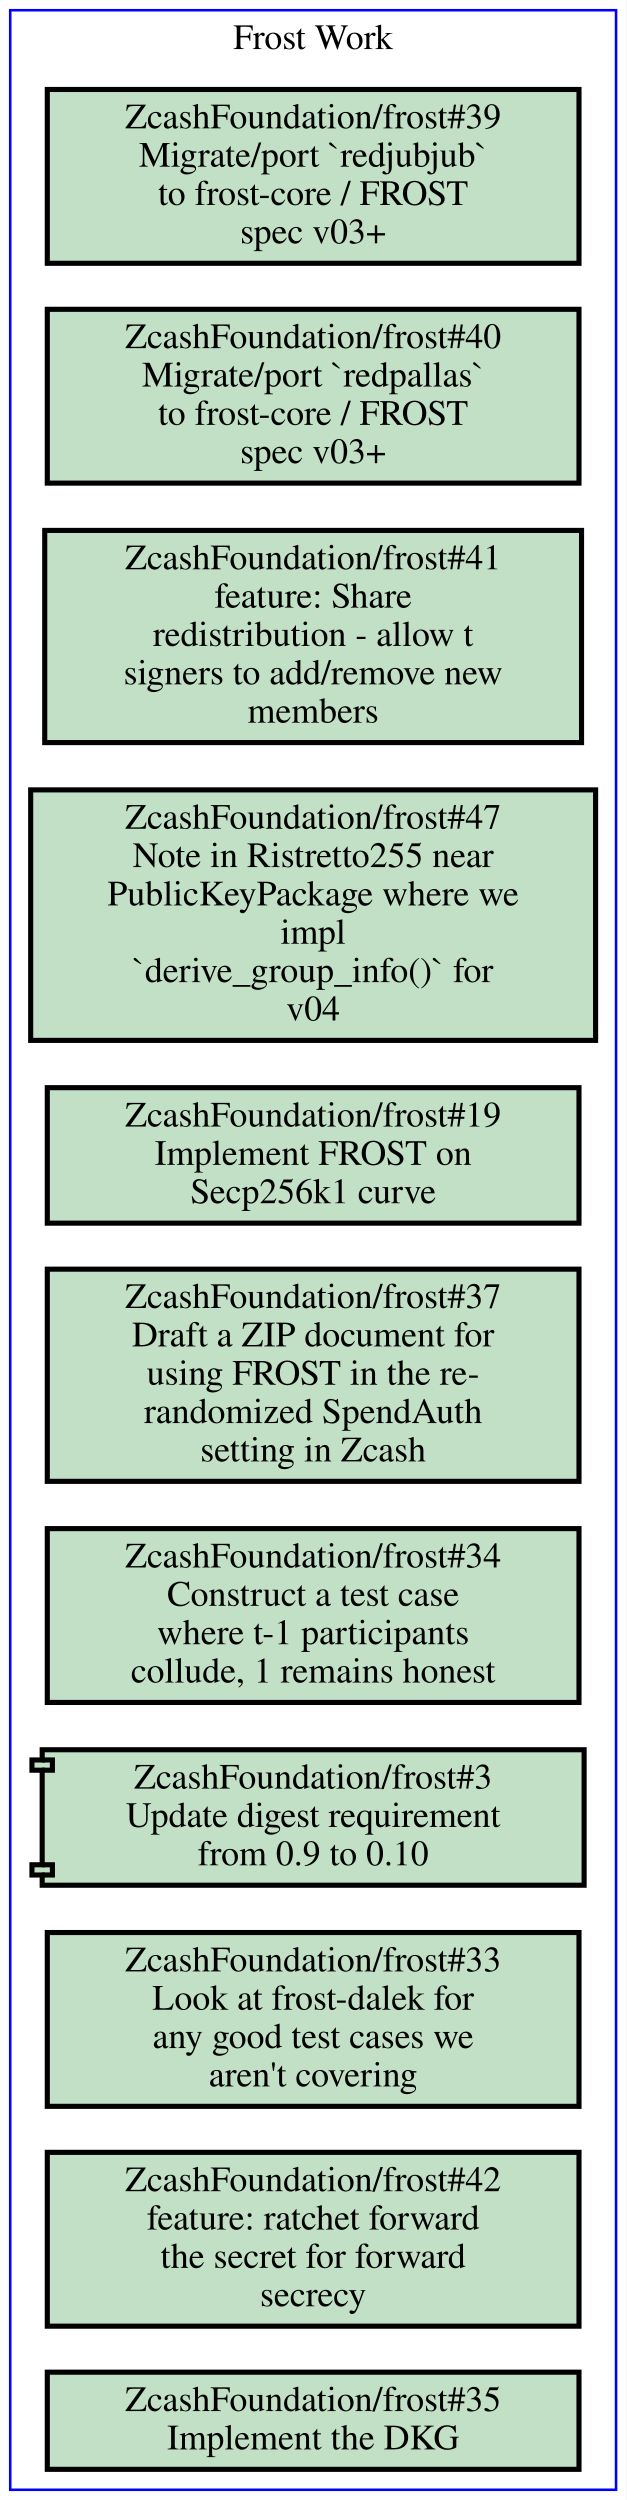
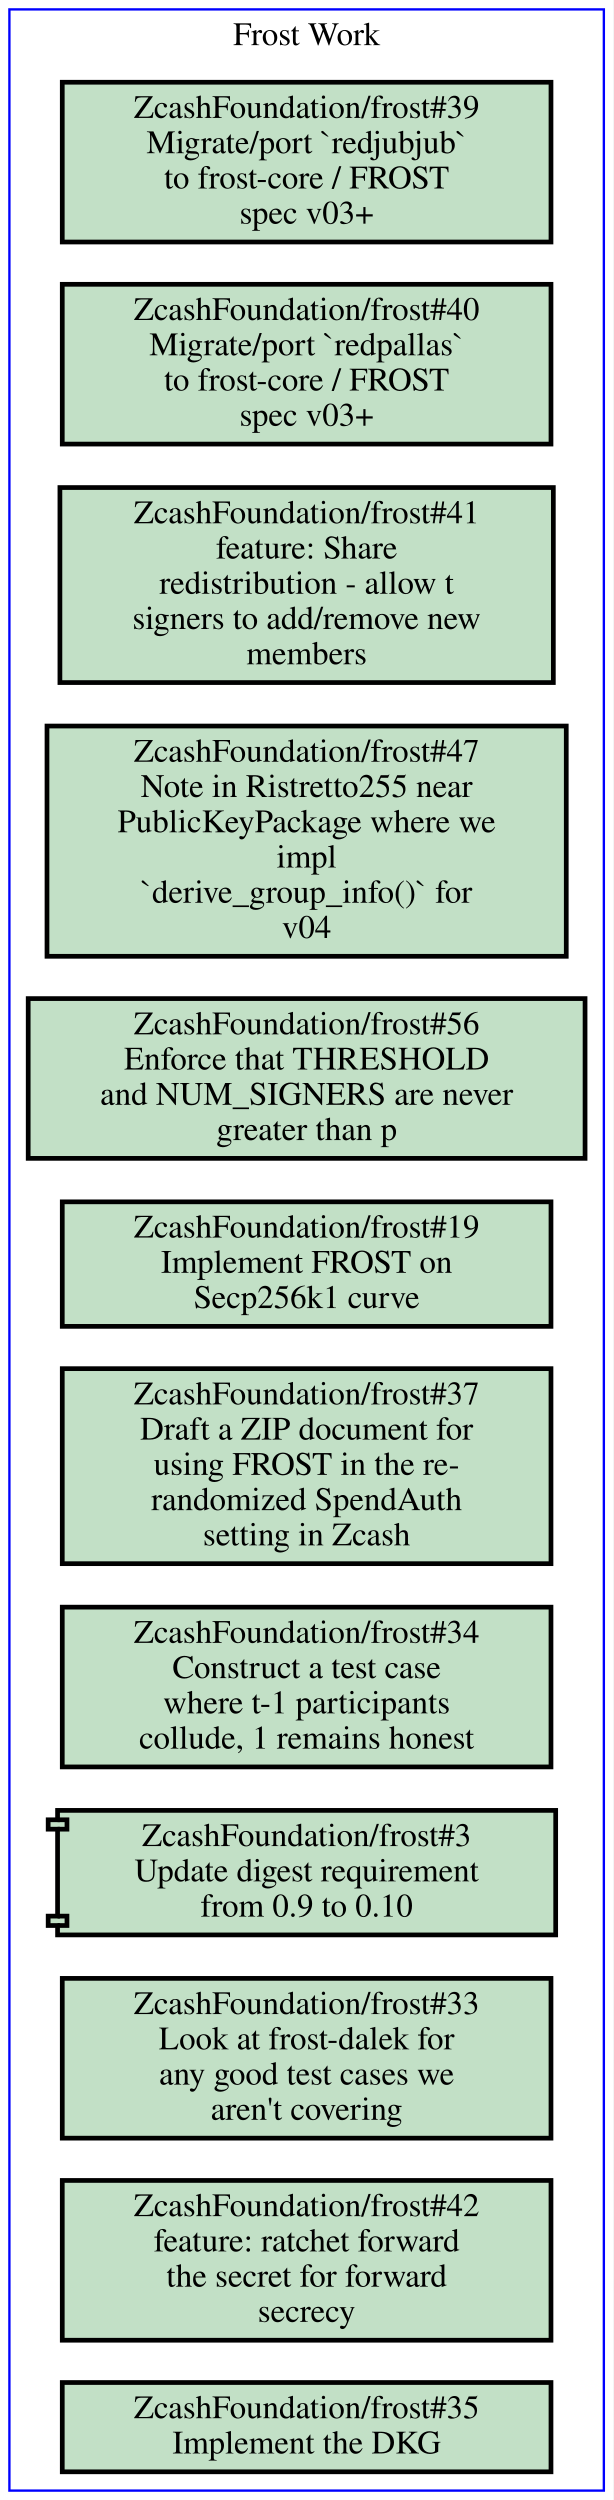
- <svg xmlns="http://www.w3.org/2000/svg" xmlns:xlink="http://www.w3.org/1999/xlink" width="245pt" height="978pt" viewBox="0.00 0.00 245.00 978.00">
-   <g id="graph0" class="graph" transform="scale(1 1) rotate(0) translate(4 974)">
-     <polygon fill="#ffffff" stroke="transparent" points="-4,4 -4,-974 241,-974 241,4 -4,4" />
+ <svg xmlns="http://www.w3.org/2000/svg" xmlns:xlink="http://www.w3.org/1999/xlink" width="261pt" height="1064pt" viewBox="0.00 0.00 261.00 1064.00">
+   <g id="graph0" class="graph" transform="scale(1 1) rotate(0) translate(4 1060)">
+     <polygon fill="#ffffff" stroke="transparent" points="-4,4 -4,-1060 257,-1060 257,4 -4,4" />
    <g id="clust1" class="cluster">
-       <polygon fill="none" stroke="#0000ff" points="0,0 0,-970 237,-970 237,0 0,0" />
-       <text text-anchor="middle" x="118.5" y="-954.8" font-family="Times,serif" font-size="14.00" fill="#000000">Frost Work</text>
+       <polygon fill="none" stroke="#0000ff" points="0,0 0,-1056 253,-1056 253,0 0,0" />
+       <text text-anchor="middle" x="126.5" y="-1040.8" font-family="Times,serif" font-size="14.00" fill="#000000">Frost Work</text>
    </g>
    <g id="node1" class="node open">
      <g id="a_node1">
        <a xlink:href="https://github.com/ZcashFoundation/frost/issues/39" xlink:title="ZcashFoundation/frost#39&#10;Migrate/port `redjubjub`&#10;to frost-core / FROST&#10;spec v03+" target="_blank">
-           <polygon fill="#c2e0c6" stroke="#000000" stroke-width="2" points="222.5,-939 14.5,-939 14.5,-871 222.5,-871 222.5,-939" />
-           <text text-anchor="middle" x="118.5" y="-923.8" font-family="Times,serif" font-size="14.00" fill="#000000">ZcashFoundation/frost#39</text>
-           <text text-anchor="middle" x="118.5" y="-908.8" font-family="Times,serif" font-size="14.00" fill="#000000">Migrate/port `redjubjub`</text>
-           <text text-anchor="middle" x="118.5" y="-893.8" font-family="Times,serif" font-size="14.00" fill="#000000">to frost-core / FROST</text>
-           <text text-anchor="middle" x="118.5" y="-878.8" font-family="Times,serif" font-size="14.00" fill="#000000">spec v03+</text>
+           <polygon fill="#c2e0c6" stroke="#000000" stroke-width="2" points="230.5,-1025 22.5,-1025 22.5,-957 230.5,-957 230.5,-1025" />
+           <text text-anchor="middle" x="126.5" y="-1009.8" font-family="Times,serif" font-size="14.00" fill="#000000">ZcashFoundation/frost#39</text>
+           <text text-anchor="middle" x="126.5" y="-994.8" font-family="Times,serif" font-size="14.00" fill="#000000">Migrate/port `redjubjub`</text>
+           <text text-anchor="middle" x="126.5" y="-979.8" font-family="Times,serif" font-size="14.00" fill="#000000">to frost-core / FROST</text>
+           <text text-anchor="middle" x="126.5" y="-964.8" font-family="Times,serif" font-size="14.00" fill="#000000">spec v03+</text>
        </a>
      </g>
    </g>
    <g id="node2" class="node open">
      <g id="a_node2">
        <a xlink:href="https://github.com/ZcashFoundation/frost/issues/40" xlink:title="ZcashFoundation/frost#40&#10;Migrate/port `redpallas`&#10;to frost-core / FROST&#10;spec v03+" target="_blank">
-           <polygon fill="#c2e0c6" stroke="#000000" stroke-width="2" points="222.5,-853 14.5,-853 14.5,-785 222.5,-785 222.5,-853" />
-           <text text-anchor="middle" x="118.5" y="-837.8" font-family="Times,serif" font-size="14.00" fill="#000000">ZcashFoundation/frost#40</text>
-           <text text-anchor="middle" x="118.5" y="-822.8" font-family="Times,serif" font-size="14.00" fill="#000000">Migrate/port `redpallas`</text>
-           <text text-anchor="middle" x="118.5" y="-807.8" font-family="Times,serif" font-size="14.00" fill="#000000">to frost-core / FROST</text>
-           <text text-anchor="middle" x="118.5" y="-792.8" font-family="Times,serif" font-size="14.00" fill="#000000">spec v03+</text>
+           <polygon fill="#c2e0c6" stroke="#000000" stroke-width="2" points="230.5,-939 22.5,-939 22.5,-871 230.5,-871 230.5,-939" />
+           <text text-anchor="middle" x="126.5" y="-923.8" font-family="Times,serif" font-size="14.00" fill="#000000">ZcashFoundation/frost#40</text>
+           <text text-anchor="middle" x="126.5" y="-908.8" font-family="Times,serif" font-size="14.00" fill="#000000">Migrate/port `redpallas`</text>
+           <text text-anchor="middle" x="126.5" y="-893.8" font-family="Times,serif" font-size="14.00" fill="#000000">to frost-core / FROST</text>
+           <text text-anchor="middle" x="126.5" y="-878.8" font-family="Times,serif" font-size="14.00" fill="#000000">spec v03+</text>
        </a>
      </g>
    </g>
    <g id="node3" class="node open">
      <g id="a_node3">
        <a xlink:href="https://github.com/ZcashFoundation/frost/issues/41" xlink:title="ZcashFoundation/frost#41&#10;feature: Share&#10;redistribution - allow t&#10;signers to add/remove new&#10;members" target="_blank">
-           <polygon fill="#c2e0c6" stroke="#000000" stroke-width="2" points="223.5,-766.5 13.5,-766.5 13.5,-683.5 223.5,-683.5 223.5,-766.5" />
-           <text text-anchor="middle" x="118.5" y="-751.3" font-family="Times,serif" font-size="14.00" fill="#000000">ZcashFoundation/frost#41</text>
-           <text text-anchor="middle" x="118.5" y="-736.3" font-family="Times,serif" font-size="14.00" fill="#000000">feature: Share</text>
-           <text text-anchor="middle" x="118.5" y="-721.3" font-family="Times,serif" font-size="14.00" fill="#000000">redistribution - allow t</text>
-           <text text-anchor="middle" x="118.5" y="-706.3" font-family="Times,serif" font-size="14.00" fill="#000000">signers to add/remove new</text>
-           <text text-anchor="middle" x="118.5" y="-691.3" font-family="Times,serif" font-size="14.00" fill="#000000">members</text>
+           <polygon fill="#c2e0c6" stroke="#000000" stroke-width="2" points="231.5,-852.5 21.5,-852.5 21.5,-769.5 231.5,-769.5 231.5,-852.5" />
+           <text text-anchor="middle" x="126.5" y="-837.3" font-family="Times,serif" font-size="14.00" fill="#000000">ZcashFoundation/frost#41</text>
+           <text text-anchor="middle" x="126.5" y="-822.3" font-family="Times,serif" font-size="14.00" fill="#000000">feature: Share</text>
+           <text text-anchor="middle" x="126.5" y="-807.3" font-family="Times,serif" font-size="14.00" fill="#000000">redistribution - allow t</text>
+           <text text-anchor="middle" x="126.5" y="-792.3" font-family="Times,serif" font-size="14.00" fill="#000000">signers to add/remove new</text>
+           <text text-anchor="middle" x="126.5" y="-777.3" font-family="Times,serif" font-size="14.00" fill="#000000">members</text>
        </a>
      </g>
    </g>
    <g id="node4" class="node open">
      <g id="a_node4">
        <a xlink:href="https://github.com/ZcashFoundation/frost/issues/47" xlink:title="ZcashFoundation/frost#47&#10;Note in Ristretto255 near&#10;PublicKeyPackage where we&#10;impl&#10;`derive_group_info()` for&#10;v04" target="_blank">
-           <polygon fill="#c2e0c6" stroke="#000000" stroke-width="2" points="229,-665 8,-665 8,-567 229,-567 229,-665" />
-           <text text-anchor="middle" x="118.5" y="-649.8" font-family="Times,serif" font-size="14.00" fill="#000000">ZcashFoundation/frost#47</text>
-           <text text-anchor="middle" x="118.5" y="-634.8" font-family="Times,serif" font-size="14.00" fill="#000000">Note in Ristretto255 near</text>
-           <text text-anchor="middle" x="118.5" y="-619.8" font-family="Times,serif" font-size="14.00" fill="#000000">PublicKeyPackage where we</text>
-           <text text-anchor="middle" x="118.5" y="-604.8" font-family="Times,serif" font-size="14.00" fill="#000000">impl</text>
-           <text text-anchor="middle" x="118.5" y="-589.8" font-family="Times,serif" font-size="14.00" fill="#000000">`derive_group_info()` for</text>
-           <text text-anchor="middle" x="118.5" y="-574.8" font-family="Times,serif" font-size="14.00" fill="#000000">v04</text>
+           <polygon fill="#c2e0c6" stroke="#000000" stroke-width="2" points="237,-751 16,-751 16,-653 237,-653 237,-751" />
+           <text text-anchor="middle" x="126.5" y="-735.8" font-family="Times,serif" font-size="14.00" fill="#000000">ZcashFoundation/frost#47</text>
+           <text text-anchor="middle" x="126.5" y="-720.8" font-family="Times,serif" font-size="14.00" fill="#000000">Note in Ristretto255 near</text>
+           <text text-anchor="middle" x="126.5" y="-705.8" font-family="Times,serif" font-size="14.00" fill="#000000">PublicKeyPackage where we</text>
+           <text text-anchor="middle" x="126.5" y="-690.8" font-family="Times,serif" font-size="14.00" fill="#000000">impl</text>
+           <text text-anchor="middle" x="126.5" y="-675.8" font-family="Times,serif" font-size="14.00" fill="#000000">`derive_group_info()` for</text>
+           <text text-anchor="middle" x="126.5" y="-660.8" font-family="Times,serif" font-size="14.00" fill="#000000">v04</text>
        </a>
      </g>
    </g>
    <g id="node5" class="node open">
      <g id="a_node5">
-         <a xlink:href="https://github.com/ZcashFoundation/frost/issues/19" xlink:title="ZcashFoundation/frost#19&#10;Implement FROST on&#10;Secp256k1 curve" target="_blank">
-           <polygon fill="#c2e0c6" stroke="#000000" stroke-width="2" points="222.5,-548.5 14.5,-548.5 14.5,-495.5 222.5,-495.5 222.5,-548.5" />
-           <text text-anchor="middle" x="118.5" y="-533.3" font-family="Times,serif" font-size="14.00" fill="#000000">ZcashFoundation/frost#19</text>
-           <text text-anchor="middle" x="118.5" y="-518.3" font-family="Times,serif" font-size="14.00" fill="#000000">Implement FROST on</text>
-           <text text-anchor="middle" x="118.5" y="-503.3" font-family="Times,serif" font-size="14.00" fill="#000000">Secp256k1 curve</text>
+         <a xlink:href="https://github.com/ZcashFoundation/frost/issues/56" xlink:title="ZcashFoundation/frost#56&#10;Enforce that THRESHOLD&#10;and NUM_SIGNERS are never&#10;greater than p" target="_blank">
+           <polygon fill="#c2e0c6" stroke="#000000" stroke-width="2" points="245,-635 8,-635 8,-567 245,-567 245,-635" />
+           <text text-anchor="middle" x="126.5" y="-619.8" font-family="Times,serif" font-size="14.00" fill="#000000">ZcashFoundation/frost#56</text>
+           <text text-anchor="middle" x="126.5" y="-604.8" font-family="Times,serif" font-size="14.00" fill="#000000">Enforce that THRESHOLD</text>
+           <text text-anchor="middle" x="126.5" y="-589.8" font-family="Times,serif" font-size="14.00" fill="#000000">and NUM_SIGNERS are never</text>
+           <text text-anchor="middle" x="126.5" y="-574.8" font-family="Times,serif" font-size="14.00" fill="#000000">greater than p</text>
        </a>
      </g>
    </g>
    <g id="node6" class="node open">
      <g id="a_node6">
-         <a xlink:href="https://github.com/ZcashFoundation/frost/issues/37" xlink:title="ZcashFoundation/frost#37&#10;Draft a ZIP document for&#10;using FROST in the re-&#10;randomized SpendAuth&#10;setting in Zcash" target="_blank">
-           <polygon fill="#c2e0c6" stroke="#000000" stroke-width="2" points="222.5,-477.5 14.5,-477.5 14.5,-394.5 222.5,-394.5 222.5,-477.5" />
-           <text text-anchor="middle" x="118.5" y="-462.3" font-family="Times,serif" font-size="14.00" fill="#000000">ZcashFoundation/frost#37</text>
-           <text text-anchor="middle" x="118.5" y="-447.3" font-family="Times,serif" font-size="14.00" fill="#000000">Draft a ZIP document for</text>
-           <text text-anchor="middle" x="118.5" y="-432.3" font-family="Times,serif" font-size="14.00" fill="#000000">using FROST in the re-</text>
-           <text text-anchor="middle" x="118.5" y="-417.3" font-family="Times,serif" font-size="14.00" fill="#000000">randomized SpendAuth</text>
-           <text text-anchor="middle" x="118.5" y="-402.3" font-family="Times,serif" font-size="14.00" fill="#000000">setting in Zcash</text>
+         <a xlink:href="https://github.com/ZcashFoundation/frost/issues/19" xlink:title="ZcashFoundation/frost#19&#10;Implement FROST on&#10;Secp256k1 curve" target="_blank">
+           <polygon fill="#c2e0c6" stroke="#000000" stroke-width="2" points="230.5,-548.5 22.5,-548.5 22.5,-495.5 230.5,-495.5 230.5,-548.5" />
+           <text text-anchor="middle" x="126.5" y="-533.3" font-family="Times,serif" font-size="14.00" fill="#000000">ZcashFoundation/frost#19</text>
+           <text text-anchor="middle" x="126.5" y="-518.3" font-family="Times,serif" font-size="14.00" fill="#000000">Implement FROST on</text>
+           <text text-anchor="middle" x="126.5" y="-503.3" font-family="Times,serif" font-size="14.00" fill="#000000">Secp256k1 curve</text>
        </a>
      </g>
    </g>
    <g id="node7" class="node open">
      <g id="a_node7">
-         <a xlink:href="https://github.com/ZcashFoundation/frost/issues/34" xlink:title="ZcashFoundation/frost#34&#10;Construct a test case&#10;where t-1 participants&#10;collude, 1 remains honest" target="_blank">
-           <polygon fill="#c2e0c6" stroke="#000000" stroke-width="2" points="222.5,-376 14.5,-376 14.5,-308 222.5,-308 222.5,-376" />
-           <text text-anchor="middle" x="118.5" y="-360.8" font-family="Times,serif" font-size="14.00" fill="#000000">ZcashFoundation/frost#34</text>
-           <text text-anchor="middle" x="118.5" y="-345.8" font-family="Times,serif" font-size="14.00" fill="#000000">Construct a test case</text>
-           <text text-anchor="middle" x="118.5" y="-330.8" font-family="Times,serif" font-size="14.00" fill="#000000">where t-1 participants</text>
-           <text text-anchor="middle" x="118.5" y="-315.8" font-family="Times,serif" font-size="14.00" fill="#000000">collude, 1 remains honest</text>
+         <a xlink:href="https://github.com/ZcashFoundation/frost/issues/37" xlink:title="ZcashFoundation/frost#37&#10;Draft a ZIP document for&#10;using FROST in the re-&#10;randomized SpendAuth&#10;setting in Zcash" target="_blank">
+           <polygon fill="#c2e0c6" stroke="#000000" stroke-width="2" points="230.5,-477.5 22.5,-477.5 22.5,-394.5 230.5,-394.5 230.5,-477.5" />
+           <text text-anchor="middle" x="126.5" y="-462.3" font-family="Times,serif" font-size="14.00" fill="#000000">ZcashFoundation/frost#37</text>
+           <text text-anchor="middle" x="126.5" y="-447.3" font-family="Times,serif" font-size="14.00" fill="#000000">Draft a ZIP document for</text>
+           <text text-anchor="middle" x="126.5" y="-432.3" font-family="Times,serif" font-size="14.00" fill="#000000">using FROST in the re-</text>
+           <text text-anchor="middle" x="126.5" y="-417.3" font-family="Times,serif" font-size="14.00" fill="#000000">randomized SpendAuth</text>
+           <text text-anchor="middle" x="126.5" y="-402.3" font-family="Times,serif" font-size="14.00" fill="#000000">setting in Zcash</text>
        </a>
      </g>
    </g>
    <g id="node8" class="node open">
      <g id="a_node8">
-         <a xlink:href="https://github.com/ZcashFoundation/frost/pull/3" xlink:title="ZcashFoundation/frost#3&#10;Update digest requirement&#10;from 0.9 to 0.10" target="_blank">
-           <polygon fill="#c2e0c6" stroke="#000000" stroke-width="2" points="224.5,-289.5 12.5,-289.5 12.5,-285.5 8.5,-285.5 8.5,-281.5 12.5,-281.5 12.5,-244.5 8.5,-244.5 8.5,-240.5 12.5,-240.5 12.5,-236.5 224.5,-236.5 224.5,-289.5" />
-           <polyline fill="none" stroke="#000000" stroke-width="2" points="12.5,-285.5 16.5,-285.5 16.5,-281.5 12.5,-281.5 " />
-           <polyline fill="none" stroke="#000000" stroke-width="2" points="12.5,-244.5 16.5,-244.5 16.5,-240.5 12.5,-240.5 " />
-           <text text-anchor="middle" x="118.5" y="-274.3" font-family="Times,serif" font-size="14.00" fill="#000000">ZcashFoundation/frost#3</text>
-           <text text-anchor="middle" x="118.5" y="-259.3" font-family="Times,serif" font-size="14.00" fill="#000000">Update digest requirement</text>
-           <text text-anchor="middle" x="118.5" y="-244.3" font-family="Times,serif" font-size="14.00" fill="#000000">from 0.9 to 0.10</text>
+         <a xlink:href="https://github.com/ZcashFoundation/frost/issues/34" xlink:title="ZcashFoundation/frost#34&#10;Construct a test case&#10;where t-1 participants&#10;collude, 1 remains honest" target="_blank">
+           <polygon fill="#c2e0c6" stroke="#000000" stroke-width="2" points="230.5,-376 22.5,-376 22.5,-308 230.5,-308 230.5,-376" />
+           <text text-anchor="middle" x="126.5" y="-360.8" font-family="Times,serif" font-size="14.00" fill="#000000">ZcashFoundation/frost#34</text>
+           <text text-anchor="middle" x="126.5" y="-345.8" font-family="Times,serif" font-size="14.00" fill="#000000">Construct a test case</text>
+           <text text-anchor="middle" x="126.5" y="-330.8" font-family="Times,serif" font-size="14.00" fill="#000000">where t-1 participants</text>
+           <text text-anchor="middle" x="126.5" y="-315.8" font-family="Times,serif" font-size="14.00" fill="#000000">collude, 1 remains honest</text>
        </a>
      </g>
    </g>
    <g id="node9" class="node open">
      <g id="a_node9">
-         <a xlink:href="https://github.com/ZcashFoundation/frost/issues/33" xlink:title="ZcashFoundation/frost#33&#10;Look at frost-dalek for&#10;any good test cases we&#10;aren't covering" target="_blank">
-           <polygon fill="#c2e0c6" stroke="#000000" stroke-width="2" points="222.5,-218 14.5,-218 14.5,-150 222.5,-150 222.5,-218" />
-           <text text-anchor="middle" x="118.5" y="-202.8" font-family="Times,serif" font-size="14.00" fill="#000000">ZcashFoundation/frost#33</text>
-           <text text-anchor="middle" x="118.5" y="-187.8" font-family="Times,serif" font-size="14.00" fill="#000000">Look at frost-dalek for</text>
-           <text text-anchor="middle" x="118.5" y="-172.8" font-family="Times,serif" font-size="14.00" fill="#000000">any good test cases we</text>
-           <text text-anchor="middle" x="118.5" y="-157.8" font-family="Times,serif" font-size="14.00" fill="#000000">aren't covering</text>
+         <a xlink:href="https://github.com/ZcashFoundation/frost/pull/3" xlink:title="ZcashFoundation/frost#3&#10;Update digest requirement&#10;from 0.9 to 0.10" target="_blank">
+           <polygon fill="#c2e0c6" stroke="#000000" stroke-width="2" points="232.5,-289.5 20.5,-289.5 20.5,-285.5 16.5,-285.5 16.5,-281.5 20.5,-281.5 20.5,-244.5 16.5,-244.5 16.5,-240.5 20.5,-240.5 20.5,-236.5 232.5,-236.5 232.5,-289.5" />
+           <polyline fill="none" stroke="#000000" stroke-width="2" points="20.5,-285.5 24.5,-285.5 24.5,-281.5 20.5,-281.5 " />
+           <polyline fill="none" stroke="#000000" stroke-width="2" points="20.5,-244.5 24.5,-244.5 24.5,-240.5 20.5,-240.5 " />
+           <text text-anchor="middle" x="126.5" y="-274.3" font-family="Times,serif" font-size="14.00" fill="#000000">ZcashFoundation/frost#3</text>
+           <text text-anchor="middle" x="126.5" y="-259.3" font-family="Times,serif" font-size="14.00" fill="#000000">Update digest requirement</text>
+           <text text-anchor="middle" x="126.5" y="-244.3" font-family="Times,serif" font-size="14.00" fill="#000000">from 0.9 to 0.10</text>
        </a>
      </g>
    </g>
    <g id="node10" class="node open">
      <g id="a_node10">
-         <a xlink:href="https://github.com/ZcashFoundation/frost/issues/42" xlink:title="ZcashFoundation/frost#42&#10;feature: ratchet forward&#10;the secret for forward&#10;secrecy" target="_blank">
-           <polygon fill="#c2e0c6" stroke="#000000" stroke-width="2" points="222.5,-132 14.5,-132 14.5,-64 222.5,-64 222.5,-132" />
-           <text text-anchor="middle" x="118.5" y="-116.8" font-family="Times,serif" font-size="14.00" fill="#000000">ZcashFoundation/frost#42</text>
-           <text text-anchor="middle" x="118.5" y="-101.8" font-family="Times,serif" font-size="14.00" fill="#000000">feature: ratchet forward</text>
-           <text text-anchor="middle" x="118.5" y="-86.8" font-family="Times,serif" font-size="14.00" fill="#000000">the secret for forward</text>
-           <text text-anchor="middle" x="118.5" y="-71.8" font-family="Times,serif" font-size="14.00" fill="#000000">secrecy</text>
+         <a xlink:href="https://github.com/ZcashFoundation/frost/issues/33" xlink:title="ZcashFoundation/frost#33&#10;Look at frost-dalek for&#10;any good test cases we&#10;aren't covering" target="_blank">
+           <polygon fill="#c2e0c6" stroke="#000000" stroke-width="2" points="230.5,-218 22.5,-218 22.5,-150 230.5,-150 230.5,-218" />
+           <text text-anchor="middle" x="126.5" y="-202.8" font-family="Times,serif" font-size="14.00" fill="#000000">ZcashFoundation/frost#33</text>
+           <text text-anchor="middle" x="126.5" y="-187.8" font-family="Times,serif" font-size="14.00" fill="#000000">Look at frost-dalek for</text>
+           <text text-anchor="middle" x="126.5" y="-172.8" font-family="Times,serif" font-size="14.00" fill="#000000">any good test cases we</text>
+           <text text-anchor="middle" x="126.5" y="-157.8" font-family="Times,serif" font-size="14.00" fill="#000000">aren't covering</text>
        </a>
      </g>
    </g>
    <g id="node11" class="node open">
      <g id="a_node11">
+         <a xlink:href="https://github.com/ZcashFoundation/frost/issues/42" xlink:title="ZcashFoundation/frost#42&#10;feature: ratchet forward&#10;the secret for forward&#10;secrecy" target="_blank">
+           <polygon fill="#c2e0c6" stroke="#000000" stroke-width="2" points="230.5,-132 22.5,-132 22.5,-64 230.5,-64 230.5,-132" />
+           <text text-anchor="middle" x="126.5" y="-116.8" font-family="Times,serif" font-size="14.00" fill="#000000">ZcashFoundation/frost#42</text>
+           <text text-anchor="middle" x="126.5" y="-101.8" font-family="Times,serif" font-size="14.00" fill="#000000">feature: ratchet forward</text>
+           <text text-anchor="middle" x="126.5" y="-86.8" font-family="Times,serif" font-size="14.00" fill="#000000">the secret for forward</text>
+           <text text-anchor="middle" x="126.5" y="-71.8" font-family="Times,serif" font-size="14.00" fill="#000000">secrecy</text>
+         </a>
+       </g>
+     </g>
+     <g id="node12" class="node open">
+       <g id="a_node12">
        <a xlink:href="https://github.com/ZcashFoundation/frost/issues/35" xlink:title="ZcashFoundation/frost#35&#10;Implement the DKG" target="_blank">
-           <polygon fill="#c2e0c6" stroke="#000000" stroke-width="2" points="222.5,-46 14.5,-46 14.5,-8 222.5,-8 222.5,-46" />
-           <text text-anchor="middle" x="118.5" y="-30.8" font-family="Times,serif" font-size="14.00" fill="#000000">ZcashFoundation/frost#35</text>
-           <text text-anchor="middle" x="118.5" y="-15.8" font-family="Times,serif" font-size="14.00" fill="#000000">Implement the DKG</text>
+           <polygon fill="#c2e0c6" stroke="#000000" stroke-width="2" points="230.5,-46 22.5,-46 22.5,-8 230.5,-8 230.5,-46" />
+           <text text-anchor="middle" x="126.5" y="-30.8" font-family="Times,serif" font-size="14.00" fill="#000000">ZcashFoundation/frost#35</text>
+           <text text-anchor="middle" x="126.5" y="-15.8" font-family="Times,serif" font-size="14.00" fill="#000000">Implement the DKG</text>
        </a>
      </g>
    </g>
  </g>
</svg>
